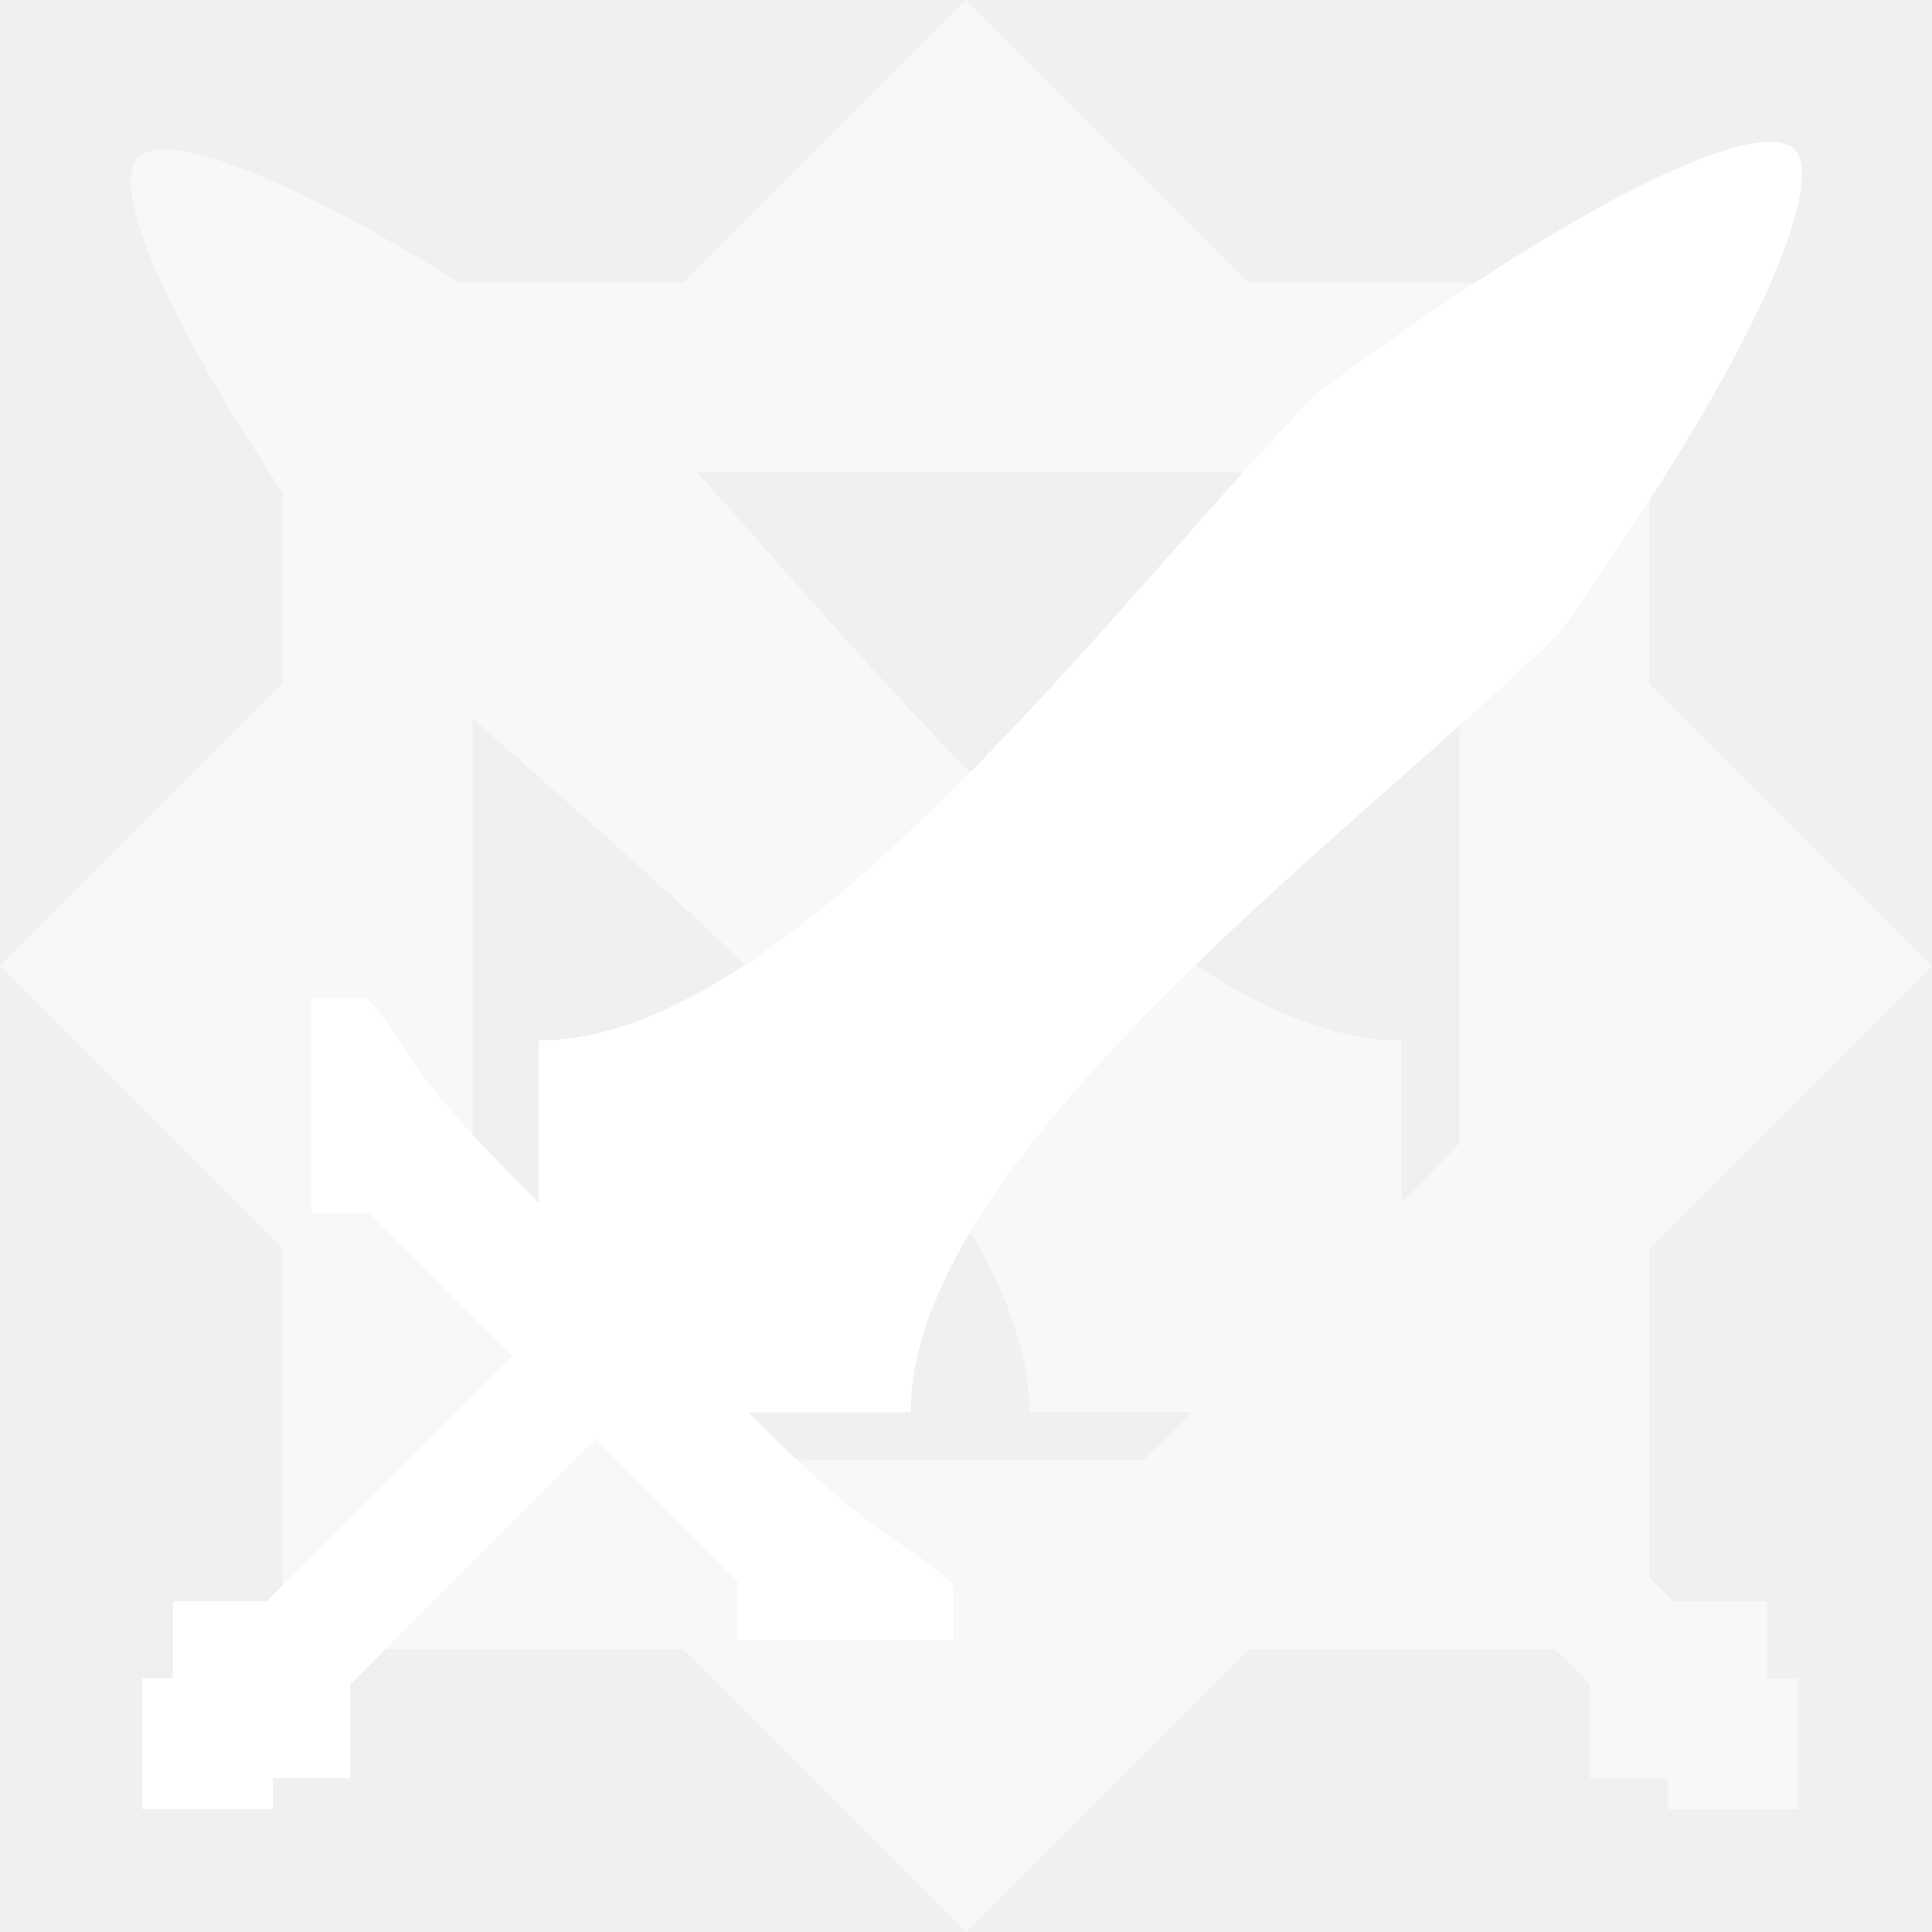
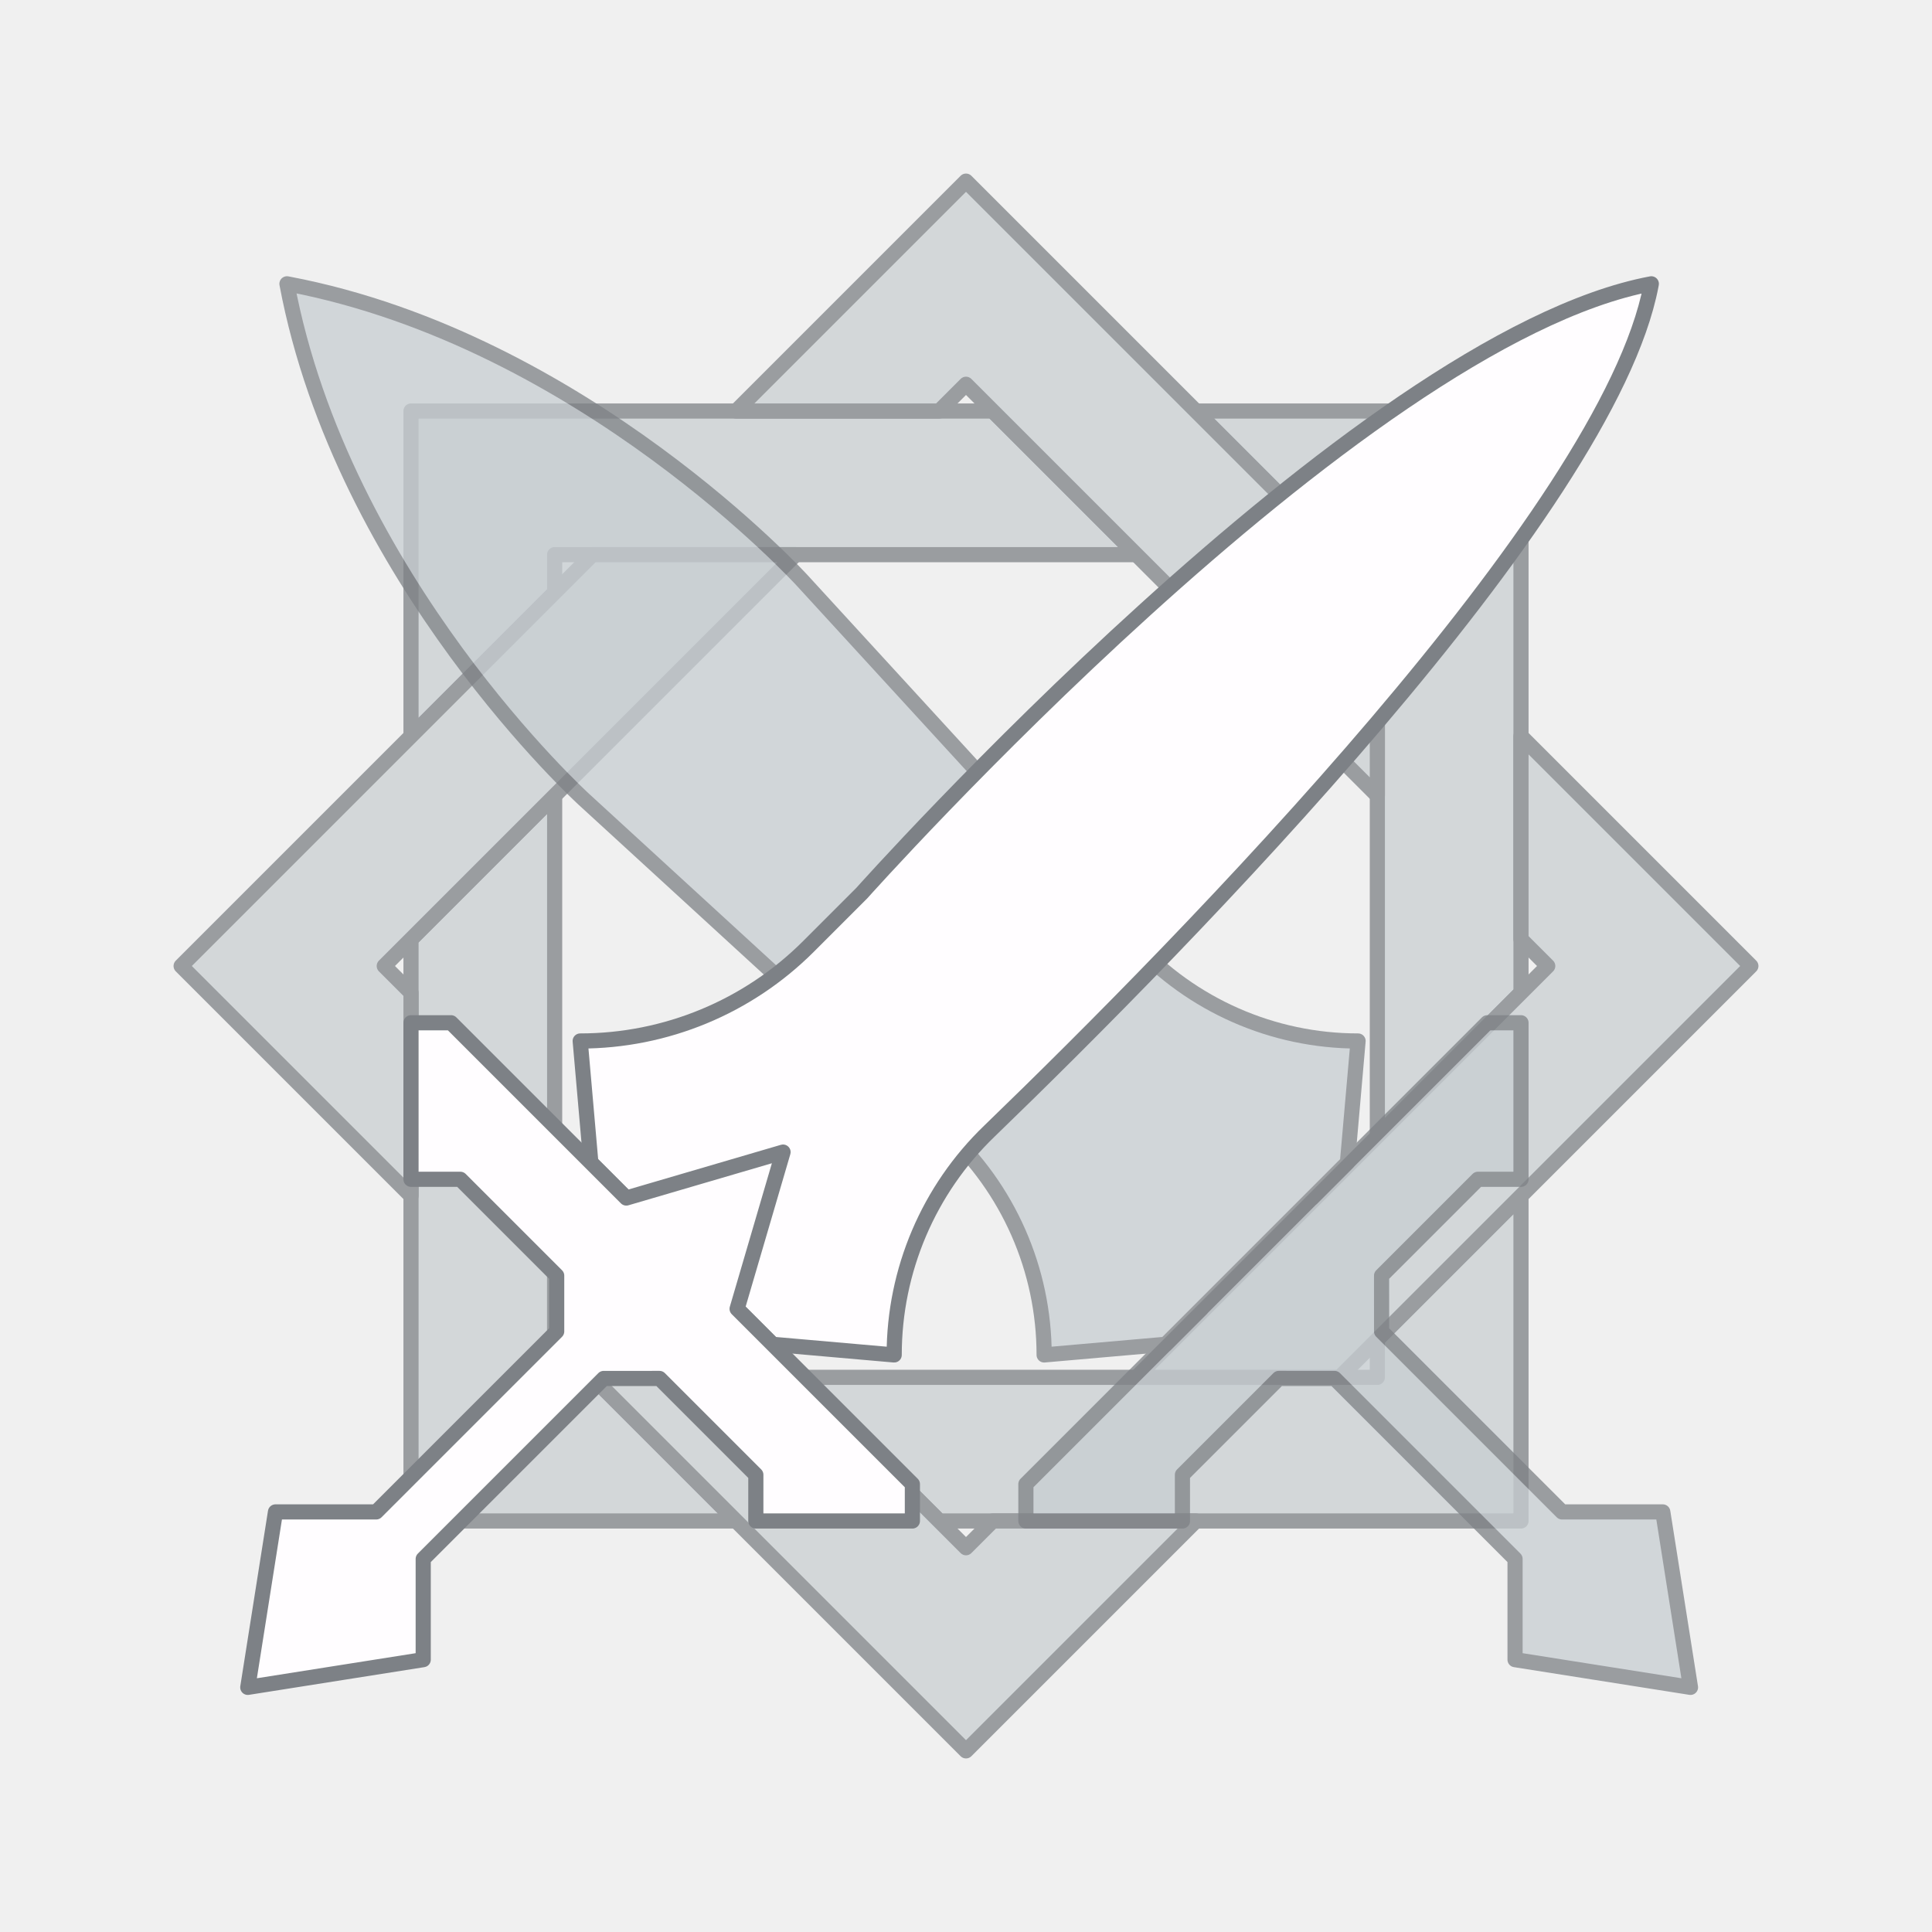
- <svg xmlns="http://www.w3.org/2000/svg" xml:space="preserve" width="82.49mm" height="82.49mm" version="1.1" style="shape-rendering:geometricPrecision; text-rendering:geometricPrecision; image-rendering:optimizeQuality; fill-rule:evenodd; clip-rule:evenodd" viewBox="0 0 27196.36 27196.36">
-   <defs>
-     <style type="text/css">
-    
-     .fil1 {fill:white}
-     .fil0 {fill:white;fill-opacity:0.502}
-    
-   </style>
-   </defs>
-   <g id="Layer_x0020_1">
-     <path class="fil0" d="M6468.91 3982.83l3146.46 -0.03 3982.83 -3982.79 3982.79 3982.79 5632.61 0.03 0 5632.58 3982.76 3982.76 -3982.83 3982.79 0 4614.75 342.98 342.98 1322.1 0.03 0 1088.81 434.37 0 0 1839.69 -1839.72 0.03 0 -434.34 -1088.81 0 0 -1322.1 -497.28 -497.28 -4306.19 -0.03 -3982.79 3982.86 -3982.83 -3982.79 -5632.54 0 0 -5632.54 -3982.83 -3982.86 3982.83 -3982.83 0 -2673.52c-1888.22,-2842.38 -2385.76,-4382.84 -2038.06,-4731.95 335.46,-336.85 1833.16,91.03 4524.15,1772.96zm3348.83 2670.09c2709.25,3005.85 6703.16,7994.5 9908.8,7994.5l0 2286.09 173.02 -172.99c250.73,-250.76 462.79,-471.66 643.92,-668.02l0.03 -9439.58 -10725.78 0zm6288.14 13890.57c152.05,-145.16 318.09,-307.37 500.41,-489.69l172.99 -173.02 -2286.09 0c0,-3151.34 -4821.27,-7064.53 -7840.27,-9770.1l0.03 7975.38 2099.42 0 0 2457.43 7353.51 0z" />
-     <path class="fil1" d="M18564.76 5513.36c4104.88,-3018.9 6270.47,-3834.96 6692.77,-3414.37 422.3,420.59 -357.22,2667.98 -3303.53,6803.61 -2629.8,2629.8 -9134.02,7317.87 -9134.02,10978.16l-2286.09 0 172.99 173.02c1792.77,1792.74 2062.49,1610.35 2709.52,2257.38l0 774.22 -3031.63 -0.03 0 -816.85 -2006.91 -2006.91 -3449.15 3449.15 -0.03 1322.1 -1088.81 0 0 434.37 -1839.69 0 -0.03 -1839.72 434.34 0 0 -1088.81 1322.1 0 3449.18 -3449.18 -2006.91 -2006.91 -816.85 0 0 -3031.59 774.22 0c647.02,647.02 264.58,716.69 2257.38,2709.52l173.02 172.99 0 -2286.09c3660.22,0 8348.36,-6504.29 10978.12,-9134.05z" />
+ <svg xmlns="http://www.w3.org/2000/svg" width="100%" height="100%" viewBox="0 0 128 128" version="1.1" xml:space="preserve" style="fill-rule:evenodd;clip-rule:evenodd;stroke-linecap:round;stroke-linejoin:round;stroke-miterlimit:1.5;">
+   <g transform="matrix(0.865166,0,0,0.865166,8.62938,9.92713)">
+     <g opacity="0.75">
+       <path d="M95.5,94L95.5,91.104L106.5,80.104L106.5,105L61.952,105L50.952,94L95.5,94" style="fill:rgb(201,207,210);stroke:rgb(125,129,134);stroke-width:1.16px;" />
+       <path d="M32.5,91.104L32.5,94L35.396,94L46.396,105L21.5,105L21.5,60.452L32.5,49.452L32.5,91.104" style="fill:rgb(201,207,210);stroke:rgb(125,129,134);stroke-width:1.16px;" />
+       <path d="M106.5,20L106.5,64.548L95.5,75.548L95.5,31L92.604,31L81.604,20L106.5,20Z" style="fill:rgb(201,207,210);stroke:rgb(125,129,134);stroke-width:1.16px;" />
+       <path d="M32.5,31L32.5,33.896L21.5,44.896L21.5,20L66.048,20L77.048,31L32.5,31Z" style="fill:rgb(201,207,210);stroke:rgb(125,129,134);stroke-width:1.16px;" />
+       <path d="M32.5,91.104L32.5,75.548L64,107.048L66.048,105L81.604,105L64,122.604L32.5,91.104Z" style="fill:rgb(201,207,210);stroke:rgb(125,129,134);stroke-width:1.16px;" />
+       <path d="M92.604,94L77.048,94L108.548,62.5L106.5,60.452L106.5,44.896L124.104,62.5L92.604,94Z" style="fill:rgb(201,207,210);stroke:rgb(125,129,134);stroke-width:1.16px;" />
+       <path d="M64,17.952L61.952,20L46.396,20L64,2.396L95.5,33.896L95.5,49.452L64,17.952Z" style="fill:rgb(201,207,210);stroke:rgb(125,129,134);stroke-width:1.16px;" />
+       <path d="M19.452,62.5L21.5,64.548L21.5,80.104L3.896,62.5L35.396,31L50.952,31L19.452,62.5Z" style="fill:rgb(201,207,210);stroke:rgb(125,129,134);stroke-width:1.16px;" />
+     </g>
+   </g>
+   <g transform="matrix(0.611765,-0.611765,0.611765,0.611765,-12.1886,31.6507)">
+     <g opacity="0.75">
+       <g transform="matrix(1,0,0,1,0,40)">
+         <path d="M28,116L33.454,110.546L33.454,91L30.433,87.978L20,87.978L17.498,90.481L9.021,82.004L11.018,80.007L30,80.007L36,69.031L42,80.007L60.982,80.007L62.809,81.834L54.332,90.311L52,87.978L41.567,87.978L38.546,91L38.546,110.546L44,116L36,127L28,116Z" style="fill:rgb(199,205,210);stroke:rgb(125,129,134);stroke-width:1.16px;" />
+       </g>
+       <path d="M26.161,120.007L19,114C19,114 19,114 19,114C23.614,109.386 26.08,103.047 25.796,96.528C25.186,82.497 24.165,59 24.165,59C24.165,59 23,34 36,15L36.076,15.111C48.995,34.1 47.835,59 47.835,59C47.835,59 46.814,82.497 46.204,96.528C45.92,103.047 48.386,109.386 53,114C53,114 53,114 53,114L45.839,120.007L26.161,120.007Z" style="fill:rgb(199,205,210);stroke:rgb(125,129,134);stroke-width:1.16px;" />
+     </g>
+   </g>
+   <g transform="matrix(0.611765,0.611765,-0.611765,0.611765,96.557,-12.3964)">
+     <path d="M26.161,120.007L19,114C19,114 19,114 19.001,113.999C23.637,109.363 26.241,103.075 26.241,96.519L26.241,90.752C26.241,90.752 23,34 36,15L36.076,15.111C46.013,29.717 46.392,76.075 46.038,96.699C45.909,103.172 48.423,109.419 53.002,113.997C53,114 53,114 53,114L45.839,120.007L26.161,120.007Z" style="fill:rgb(255,253,255);stroke:rgb(125,129,134);stroke-width:1.16px;" />
+     <g transform="matrix(1,0,0,1,0,40)">
+       <path d="M28,116L33.454,110.546L33.454,91L30.433,87.978L20,87.978L17.328,90.65L8.851,82.174L11.018,80.007L30,80.007L36,69.031L42,80.007L60.982,80.007L62.979,82.004L54.502,90.481L52,87.978L41.567,87.978L38.546,91L38.546,110.546L44,116L36,127L28,116Z" style="fill:rgb(255,253,255);stroke:rgb(125,129,134);stroke-width:1.16px;" />
+     </g>
  </g>
</svg>
